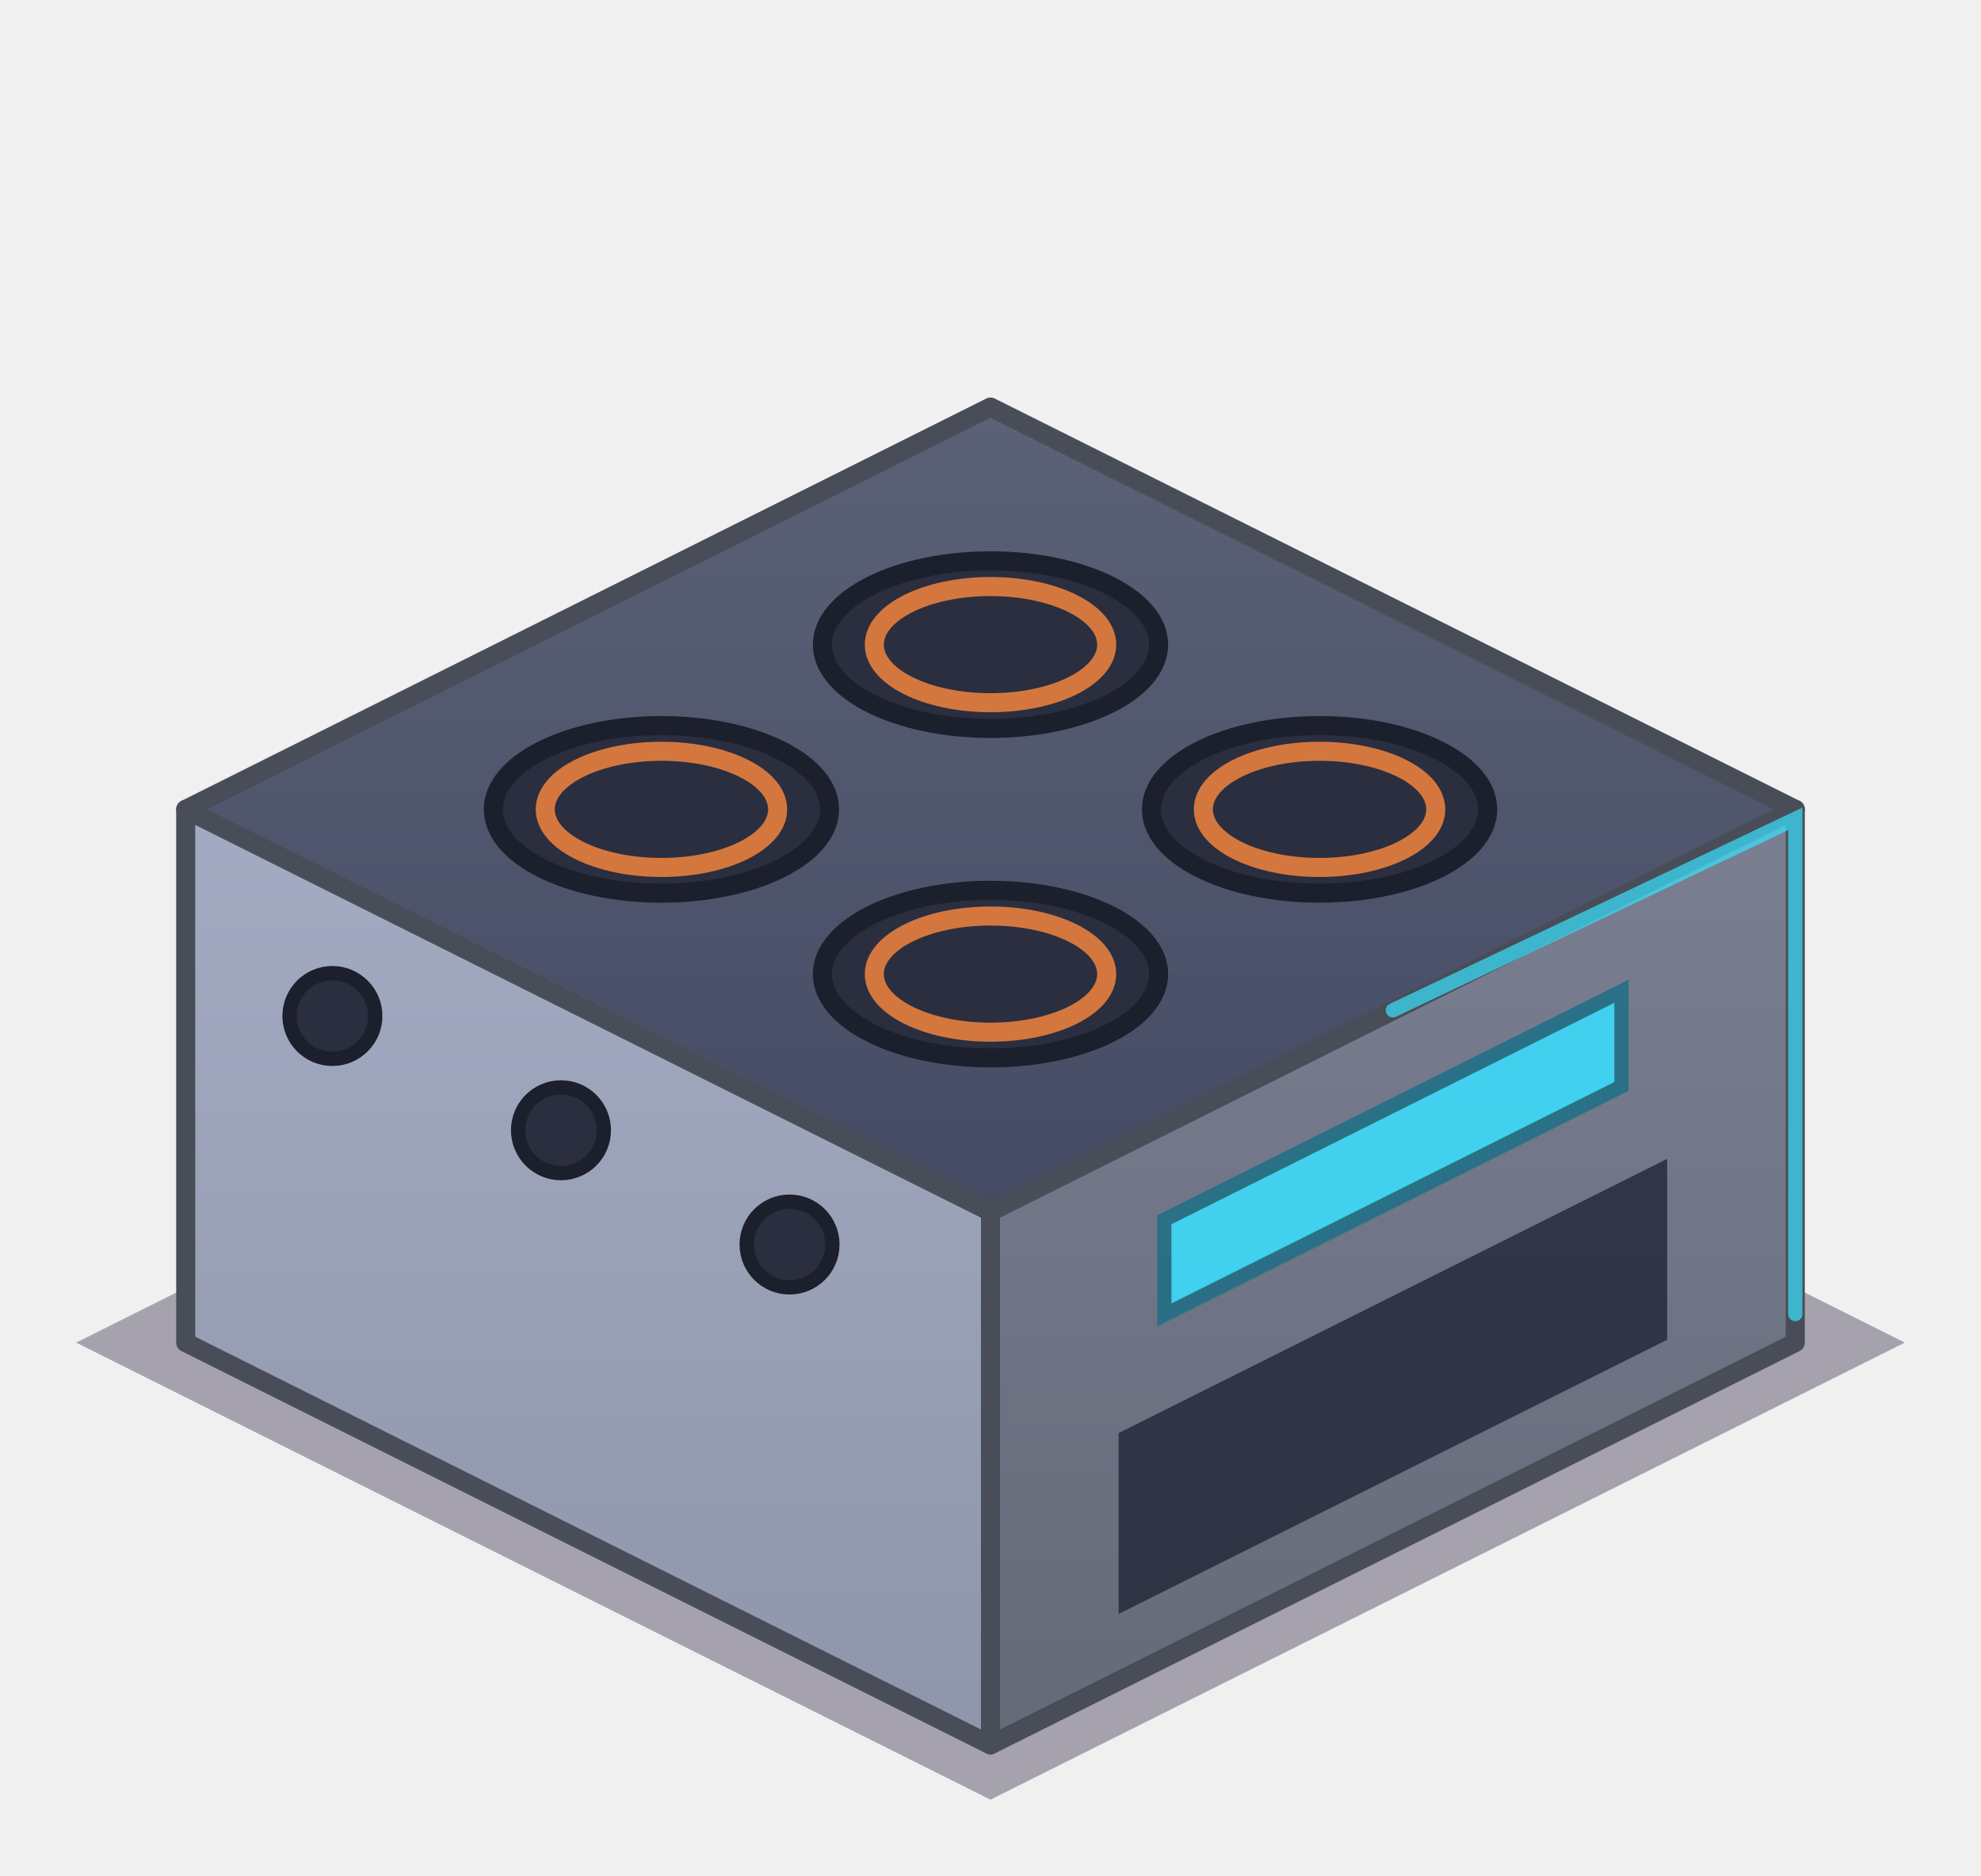
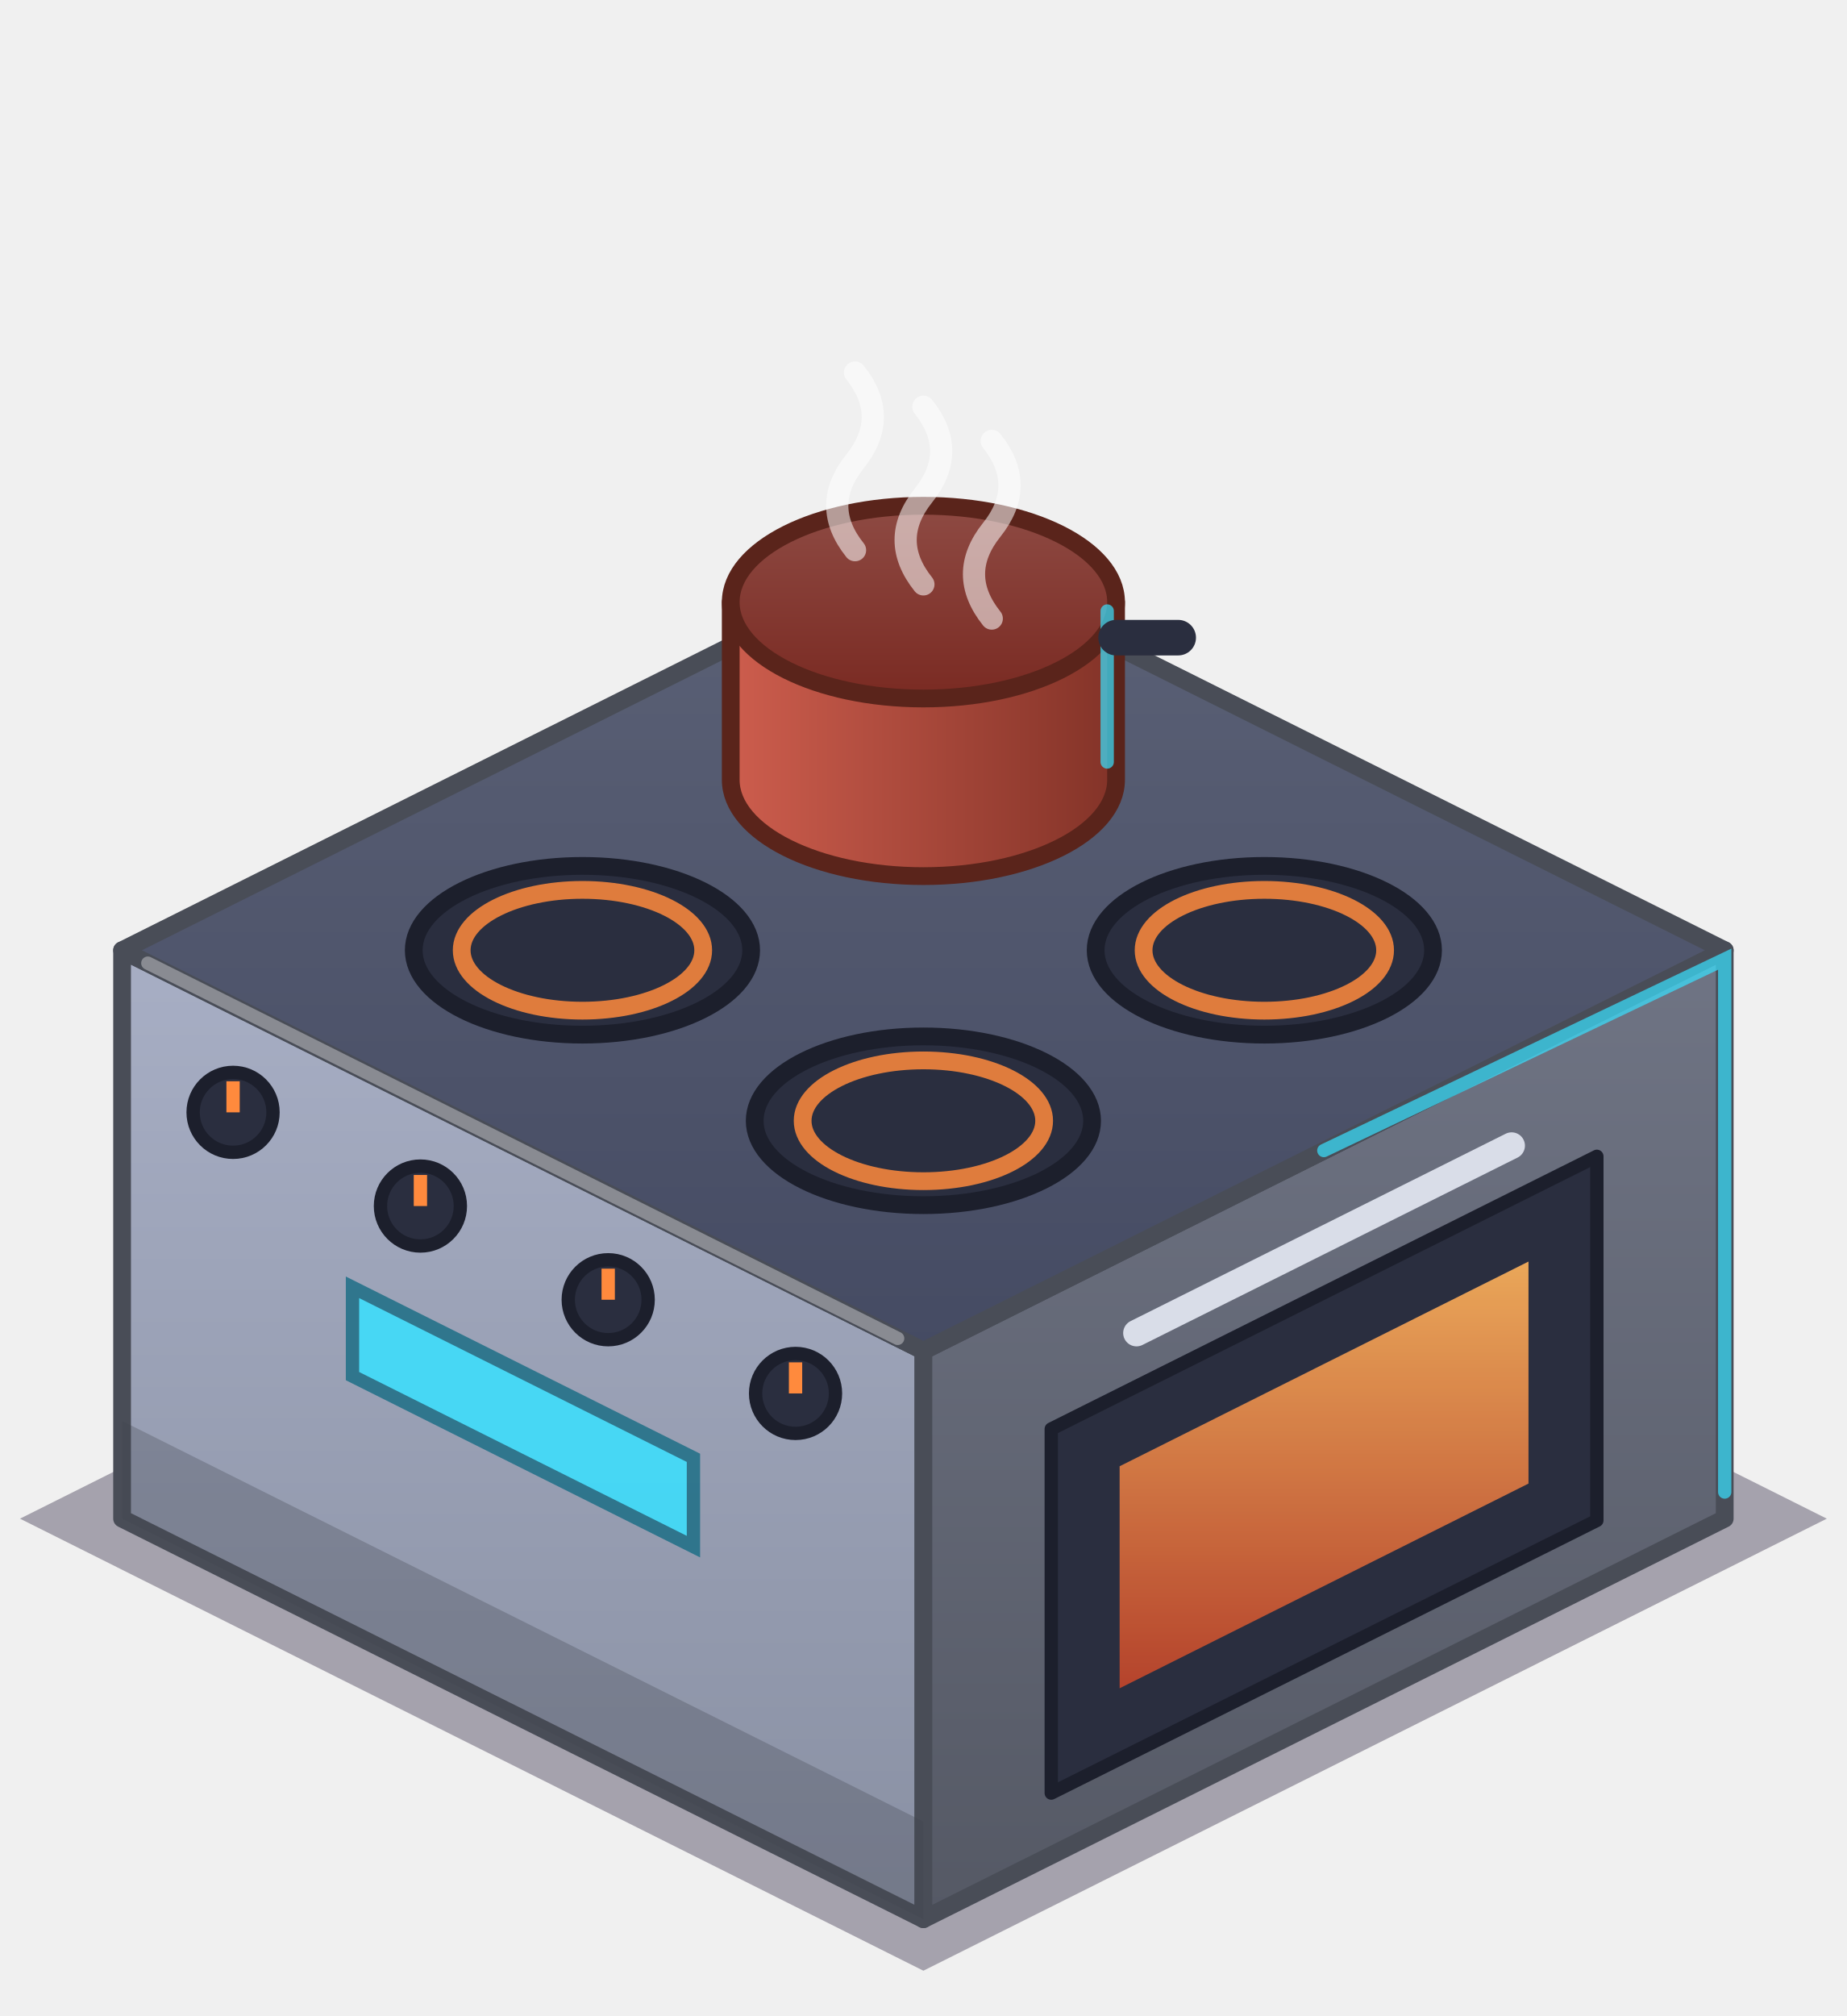
- <svg xmlns="http://www.w3.org/2000/svg" width="416" height="394" viewBox="0 0 416 394">
+ <svg xmlns="http://www.w3.org/2000/svg" width="416" height="454" viewBox="0 0 416 454">
  <defs>
    <linearGradient id="stove_g1" x1="0" y1="0" x2="0" y2="1">
-       <stop offset="0" stop-color="#a3abc2" />
-       <stop offset="1" stop-color="#8f96ab" />
+       <stop offset="0" stop-color="#a7aec4" />
+       <stop offset="1" stop-color="#8990a3" />
    </linearGradient>
    <linearGradient id="stove_g2" x1="0" y1="0" x2="0" y2="1">
-       <stop offset="0" stop-color="#7a8092" />
-       <stop offset="1" stop-color="#656a78" />
+       <stop offset="0" stop-color="#6f7484" />
+       <stop offset="1" stop-color="#555965" />
    </linearGradient>
    <linearGradient id="stove_g3" x1="0" y1="0" x2="0" y2="1">
      <stop offset="0" stop-color="#5b6176" />
      <stop offset="1" stop-color="#454b63" />
    </linearGradient>
+     <linearGradient id="stove_g4" x1="0" y1="0" x2="0" y2="1">
+       <stop offset="0" stop-color="#ffb35c" />
+       <stop offset="1" stop-color="#c4452a" />
+     </linearGradient>
+     <linearGradient id="stove_g5" x1="0" y1="0" x2="1" y2="0">
+       <stop offset="0" stop-color="#cd5d4d" />
+       <stop offset="1" stop-color="#833328" />
+     </linearGradient>
+     <linearGradient id="stove_g6" x1="0" y1="0" x2="0" y2="1">
+       <stop offset="0" stop-color="#8e4a43" />
+       <stop offset="1" stop-color="#7a2a22" />
+     </linearGradient>
  </defs>
  <g id="shadow">
-     <polygon points="208.0,186.0 400.0,282.0 208.0,378.0 16.0,282.0" fill="#1a1230" opacity="0.35" />
+     <polygon points="208.0,240.2 411.5,342.0 208.0,443.8 4.5,342.0" fill="#1a1230" opacity="0.35" />
  </g>
  <g id="body">
-     <polygon points="39.0,170.0 208.0,254.5 208.0,366.5 39.0,282.0" fill="url(#stove_g1)" stroke="#494d57" stroke-width="4" stroke-linejoin="round" />
-     <polygon points="377.0,170.0 208.0,254.5 208.0,366.5 377.0,282.0" fill="url(#stove_g2)" stroke="#494d57" stroke-width="4" stroke-linejoin="round" />
-     <polygon points="208.0,85.5 377.0,170.0 208.0,254.5 39.0,170.0" fill="url(#stove_g3)" stroke="#494d57" stroke-width="4" stroke-linejoin="round" />
-     <polyline points="377.0,276.0 377.0,172.0 292.5,212.2" fill="none" stroke="#38e1ff" stroke-width="3" stroke-opacity="0.7" stroke-linecap="round" />
+     <polygon points="27.5,214.0 208.0,304.2 208.0,432.2 27.5,342.0" fill="url(#stove_g1)" stroke="#494d57" stroke-width="4" stroke-linejoin="round" />
+     <polygon points="388.5,214.0 208.0,304.2 208.0,432.2 388.5,342.0" fill="url(#stove_g2)" stroke="#494d57" stroke-width="4" stroke-linejoin="round" />
+     <polygon points="27.5,320.0 208.0,410.2 208.0,432.2 27.5,342.0" fill="#41444e" opacity="0.3" />
+     <polygon points="208.0,123.8 388.5,214.0 208.0,304.2 27.5,214.0" fill="url(#stove_g3)" stroke="#494d57" stroke-width="4" stroke-linejoin="round" />
+     <polyline points="33.3,216.9 202.2,301.4" fill="none" stroke="#ffffff" stroke-width="3" stroke-opacity="0.35" stroke-linecap="round" />
+     <polyline points="388.5,336.0 388.5,216.0 298.2,259.1" fill="none" stroke="#38e1ff" stroke-width="3" stroke-opacity="0.7" stroke-linecap="round" />
+   </g>
+   <g id="oven">
+     <polygon points="359.7,260.4 236.8,321.8 236.8,403.8 359.7,342.4" fill="#2a2e3f" stroke="#1c1f2c" stroke-width="3" stroke-linejoin="round" />
+     <polygon points="344.3,284.1 252.2,330.2 252.2,380.2 344.3,334.1" fill="url(#stove_g4)" opacity="0.9" />
+     <polyline points="340.5,258.0 256.0,300.2" fill="none" stroke="#d9dde8" stroke-width="6" stroke-linecap="round" />
+   </g>
+   <g id="knobs">
+     <circle cx="52.5" cy="250.5" r="9" fill="#2a2e3f" stroke="#1c1f2c" stroke-width="3" />
+     <line x1="52.5" y1="250.5" x2="52.5" y2="243.5" stroke="#ff8a3d" stroke-width="3" />
+     <circle cx="94.7" cy="271.6" r="9" fill="#2a2e3f" stroke="#1c1f2c" stroke-width="3" />
+     <line x1="94.7" y1="271.6" x2="94.7" y2="264.6" stroke="#ff8a3d" stroke-width="3" />
+     <circle cx="137.0" cy="292.7" r="9" fill="#2a2e3f" stroke="#1c1f2c" stroke-width="3" />
+     <line x1="137.0" y1="292.7" x2="137.0" y2="285.7" stroke="#ff8a3d" stroke-width="3" />
+     <circle cx="179.2" cy="313.8" r="9" fill="#2a2e3f" stroke="#1c1f2c" stroke-width="3" />
+     <line x1="179.2" y1="313.8" x2="179.2" y2="306.8" stroke="#ff8a3d" stroke-width="3" />
+     <polygon points="79.4,289.9 156.2,328.3 156.2,348.3 79.4,309.9" fill="#38e1ff" opacity="0.85" stroke="#1d6f86" stroke-width="3" />
  </g>
  <g id="burners">
-     <ellipse cx="208.0" cy="135.4" rx="35.3" ry="17.6" fill="#2a2e3f" stroke="#1c1f2c" stroke-width="4" opacity="1.00" />
-     <ellipse cx="208.0" cy="135.4" rx="24.4" ry="12.2" fill="none" stroke="#ff8a3d" stroke-width="4" opacity="0.8" />
-     <ellipse cx="277.1" cy="170.0" rx="35.3" ry="17.6" fill="#2a2e3f" stroke="#1c1f2c" stroke-width="4" opacity="1.00" />
-     <ellipse cx="277.1" cy="170.0" rx="24.4" ry="12.2" fill="none" stroke="#ff8a3d" stroke-width="4" opacity="0.8" />
-     <ellipse cx="138.9" cy="170.0" rx="35.3" ry="17.6" fill="#2a2e3f" stroke="#1c1f2c" stroke-width="4" opacity="1.00" />
-     <ellipse cx="138.9" cy="170.0" rx="24.4" ry="12.2" fill="none" stroke="#ff8a3d" stroke-width="4" opacity="0.8" />
-     <ellipse cx="208.0" cy="204.6" rx="35.3" ry="17.6" fill="#2a2e3f" stroke="#1c1f2c" stroke-width="4" opacity="1.00" />
-     <ellipse cx="208.0" cy="204.6" rx="24.4" ry="12.2" fill="none" stroke="#ff8a3d" stroke-width="4" opacity="0.8" />
+     <ellipse cx="208.0" cy="175.6" rx="38.0" ry="19.0" fill="#2a2e3f" stroke="#1c1f2c" stroke-width="4" opacity="1.00" />
+     <ellipse cx="208.0" cy="175.6" rx="27.2" ry="13.6" fill="none" stroke="#ff8a3d" stroke-width="4" opacity="0.85" />
+     <ellipse cx="284.8" cy="214.0" rx="38.0" ry="19.0" fill="#2a2e3f" stroke="#1c1f2c" stroke-width="4" opacity="1.00" />
+     <ellipse cx="284.8" cy="214.0" rx="27.2" ry="13.6" fill="none" stroke="#ff8a3d" stroke-width="4" opacity="0.85" />
+     <ellipse cx="131.2" cy="214.0" rx="38.0" ry="19.0" fill="#2a2e3f" stroke="#1c1f2c" stroke-width="4" opacity="1.00" />
+     <ellipse cx="131.2" cy="214.0" rx="27.2" ry="13.6" fill="none" stroke="#ff8a3d" stroke-width="4" opacity="0.85" />
+     <ellipse cx="208.0" cy="252.4" rx="38.0" ry="19.0" fill="#2a2e3f" stroke="#1c1f2c" stroke-width="4" opacity="1.00" />
+     <ellipse cx="208.0" cy="252.4" rx="27.2" ry="13.6" fill="none" stroke="#ff8a3d" stroke-width="4" opacity="0.85" />
  </g>
-   <g id="knobs_and_display">
-     <circle cx="69.8" cy="213.4" r="9" fill="#2a2e3f" stroke="#1c1f2c" stroke-width="3" />
-     <circle cx="117.8" cy="237.4" r="9" fill="#2a2e3f" stroke="#1c1f2c" stroke-width="3" />
-     <circle cx="165.8" cy="261.4" r="9" fill="#2a2e3f" stroke="#1c1f2c" stroke-width="3" />
-     <polygon points="340.5,208.2 244.5,256.2 244.5,276.2 340.5,228.2" fill="#38e1ff" opacity="0.85" stroke="#1d6f86" stroke-width="3" />
-     <polygon points="350.1,243.4 234.9,301.0 234.9,339.0 350.1,281.4" fill="#2a2e3f" opacity="0.9" />
+   <g id="pot">
+     <path d="M 164.6 135.6 L 164.6 175.6 A 43.4 21.7 0 0 0 251.4 175.6 L 251.4 135.6 Z" fill="url(#stove_g5)" stroke="#5a241b" stroke-width="4" stroke-linejoin="round" />
+     <ellipse cx="208.0" cy="135.6" rx="43.4" ry="21.7" fill="url(#stove_g6)" stroke="#5a241b" stroke-width="4" opacity="1.00" />
+     <line x1="249.4" y1="171.6" x2="249.4" y2="137.6" stroke="#38e1ff" stroke-width="3" stroke-opacity="0.7" stroke-linecap="round" />
+     <rect x="247.4" y="139.6" width="22" height="8" rx="4" fill="#2a2e3f" />
+     <path d="M 192.6 123.9 q -8 -10 0 -20 q 8 -10 0 -20" fill="none" stroke="#ffffff" stroke-width="5" stroke-linecap="round" opacity="0.55" />
+     <path d="M 208.0 131.6 q -8 -10 0 -20 q 8 -10 0 -20" fill="none" stroke="#ffffff" stroke-width="5" stroke-linecap="round" opacity="0.55" />
+     <path d="M 223.4 139.3 q -8 -10 0 -20 q 8 -10 0 -20" fill="none" stroke="#ffffff" stroke-width="5" stroke-linecap="round" opacity="0.55" />
  </g>
</svg>
